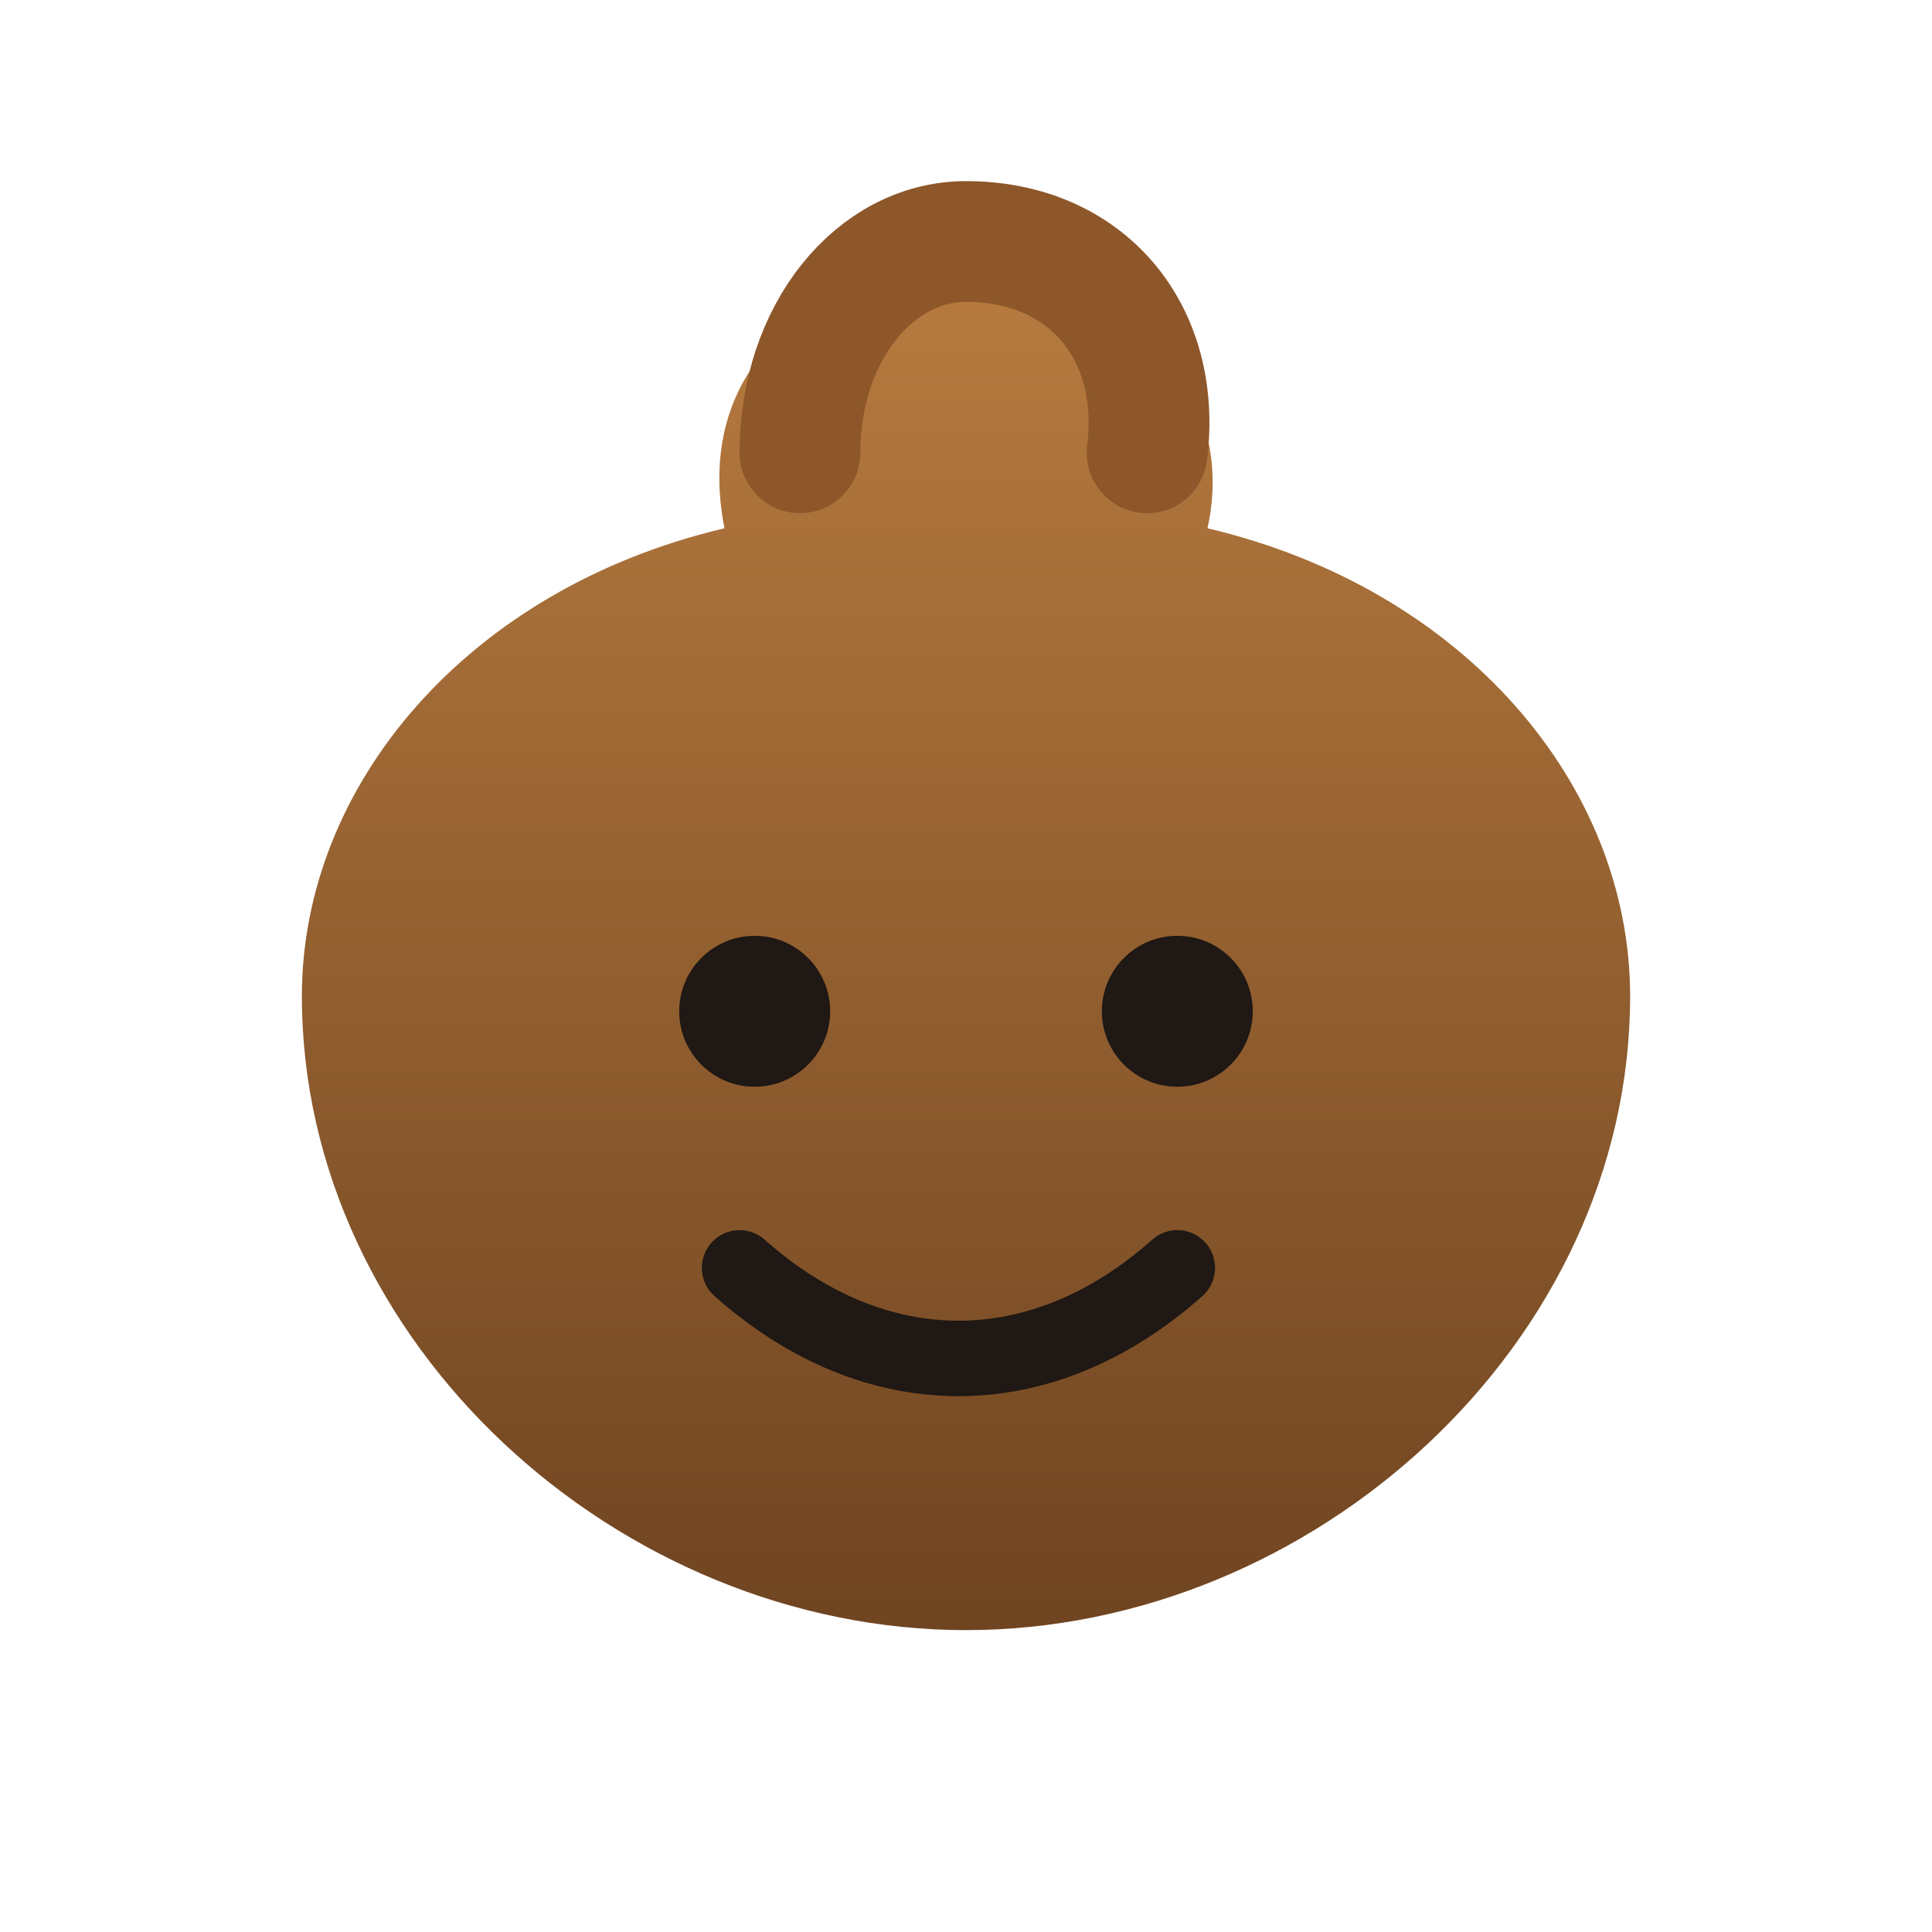
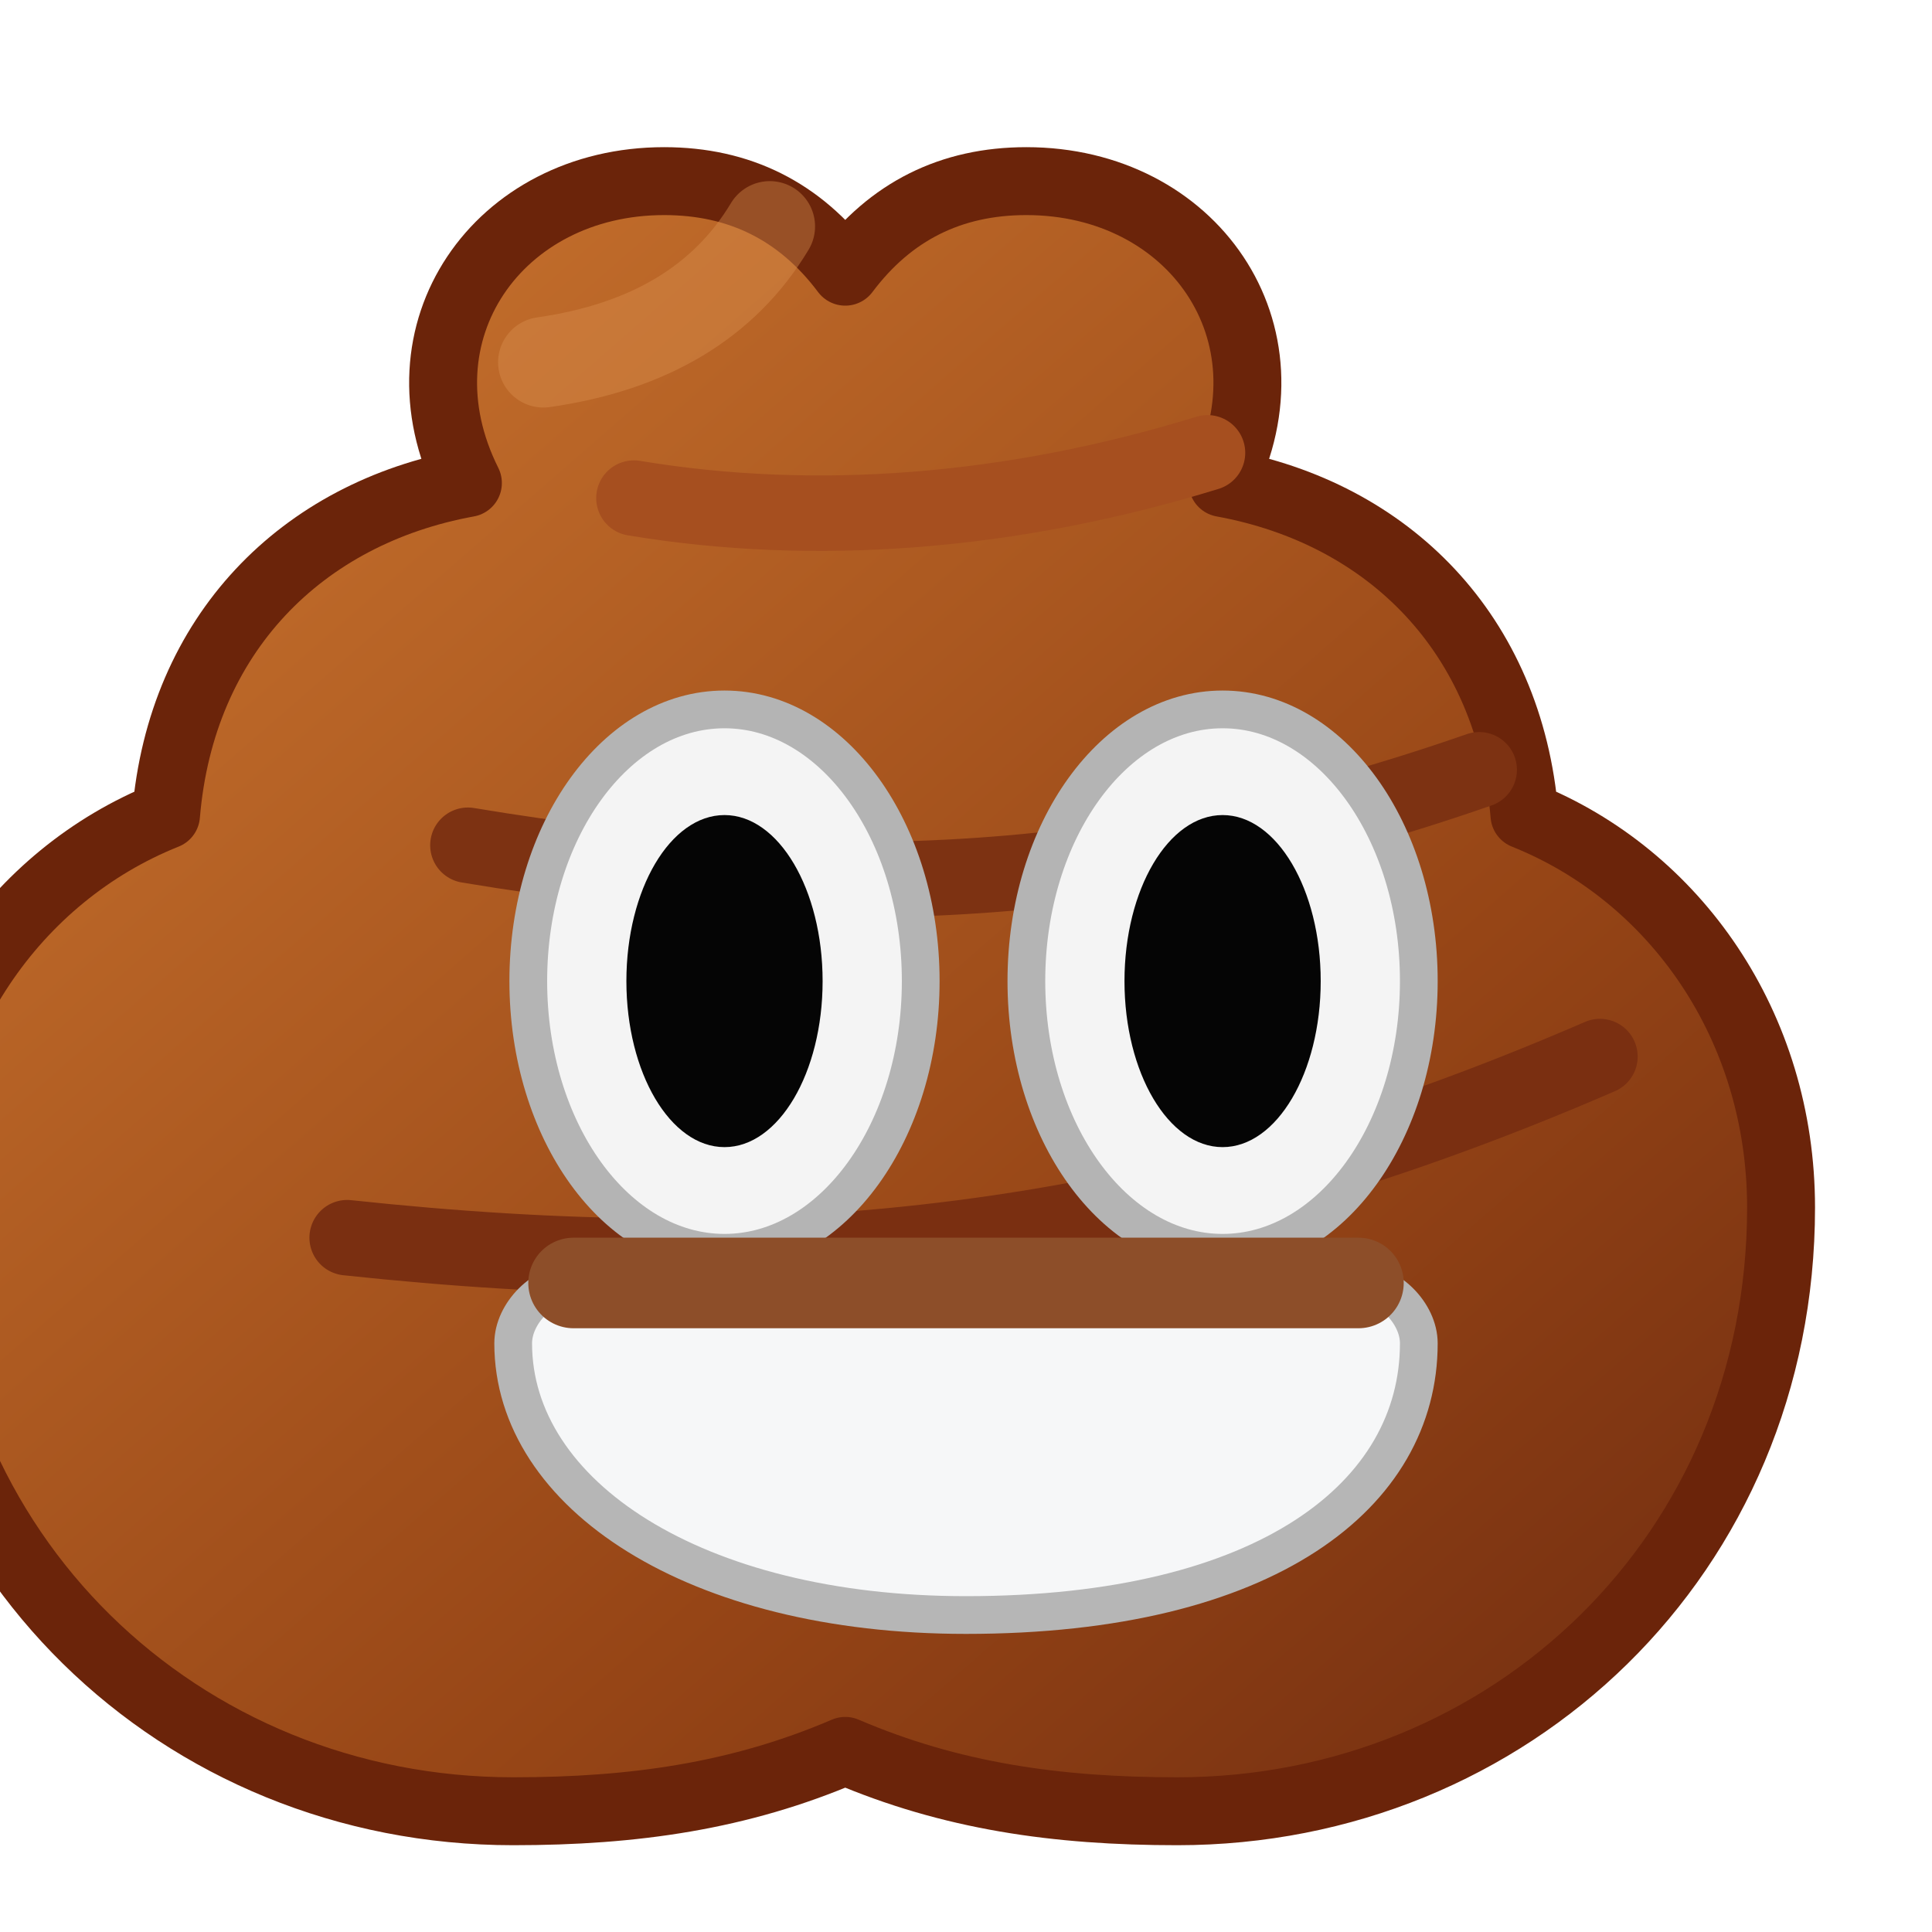
<svg xmlns="http://www.w3.org/2000/svg" viewBox="0 0 128 128">
  <defs>
-     <linearGradient id="g" x1="0" x2="0" y1="0" y2="1">
-       <stop offset="0%" stop-color="#b77b3f" />
-       <stop offset="100%" stop-color="#6f4421" />
+     <linearGradient id="body" x1="0%" y1="0%" x2="100%" y2="100%">
+       <stop offset="0%" stop-color="#d07a32" />
+       <stop offset="65%" stop-color="#964516" />
+       <stop offset="100%" stop-color="#6f2b10" />
+     </linearGradient>
+     <linearGradient id="shadow" x1="0%" y1="0%" x2="100%" y2="100%">
+       <stop offset="0%" stop-color="rgba(255,255,255,0.0)" />
+       <stop offset="100%" stop-color="#61240d" />
    </linearGradient>
  </defs>
-   <path d="M64 18c11 0 18 8 16 17 17 4 28 17 28 31 0 23-21 42-44 42S20 89 20 66c0-14 11-27 28-31-2-10 5-17 16-17z" fill="url(#g)" />
-   <path d="M53 30c0-8 5-14 11-14 8 0 13 6 12 14" fill="none" stroke="#8d572a" stroke-width="8" stroke-linecap="round" />
-   <circle cx="50" cy="67" r="5" fill="#1f1814" />
-   <circle cx="78" cy="67" r="5" fill="#1f1814" />
-   <path d="M49 84c9 8 20 8 29 0" fill="none" stroke="#1f1814" stroke-width="5" stroke-linecap="round" />
+   <path d="M68 12c11 0 18 10 13 20 11 2 19 10 20 22 10 4 17 14 17 26 0 23-18 40-40 40-8 0-15-1-22-4-7 3-14 4-22 4-22 0-40-17-40-40 0-12 7-22 17-26 1-12 9-20 20-22-5-10 2-20 13-20 5 0 9 2 12 6 3-4 7-6 12-6z" fill="url(#body)" stroke="#6b240a" stroke-width="4.5" stroke-linejoin="round" />
+   <path d="M42 33c12 2 25 1 38-3" fill="none" stroke="#a64f1f" stroke-width="5" stroke-linecap="round" />
+   <path d="M31 56c24 4 44 3 67-5" fill="none" stroke="#7d3212" stroke-width="5" stroke-linecap="round" />
+   <path d="M23 82c28 3 53 1 83-12" fill="none" stroke="#7a2f11" stroke-width="5" stroke-linecap="round" />
+   <path d="M36 24c7-1 12-4 15-9" fill="none" stroke="#dc914f" stroke-width="6" stroke-linecap="round" opacity=".4" />
+   <ellipse cx="48" cy="65" rx="13" ry="18" fill="#f4f4f4" stroke="#b4b4b4" stroke-width="2.5" />
+   <ellipse cx="81" cy="65" rx="13" ry="18" fill="#f4f4f4" stroke="#b4b4b4" stroke-width="2.5" />
+   <ellipse cx="48" cy="65" rx="6.5" ry="11" fill="#050505" />
+   <ellipse cx="81" cy="65" rx="6.5" ry="11" fill="#050505" />
+   <path d="M38 85h52c2 0 4 2 4 4 0 10-10 18-30 18-18 0-30-8-30-18 0-2 2-4 4-4z" fill="#f6f7f8" stroke="#b6b6b6" stroke-width="2.5" />
+   <path d="M38 85h52" fill="none" stroke="#8d4e29" stroke-width="6" stroke-linecap="round" />
</svg>
